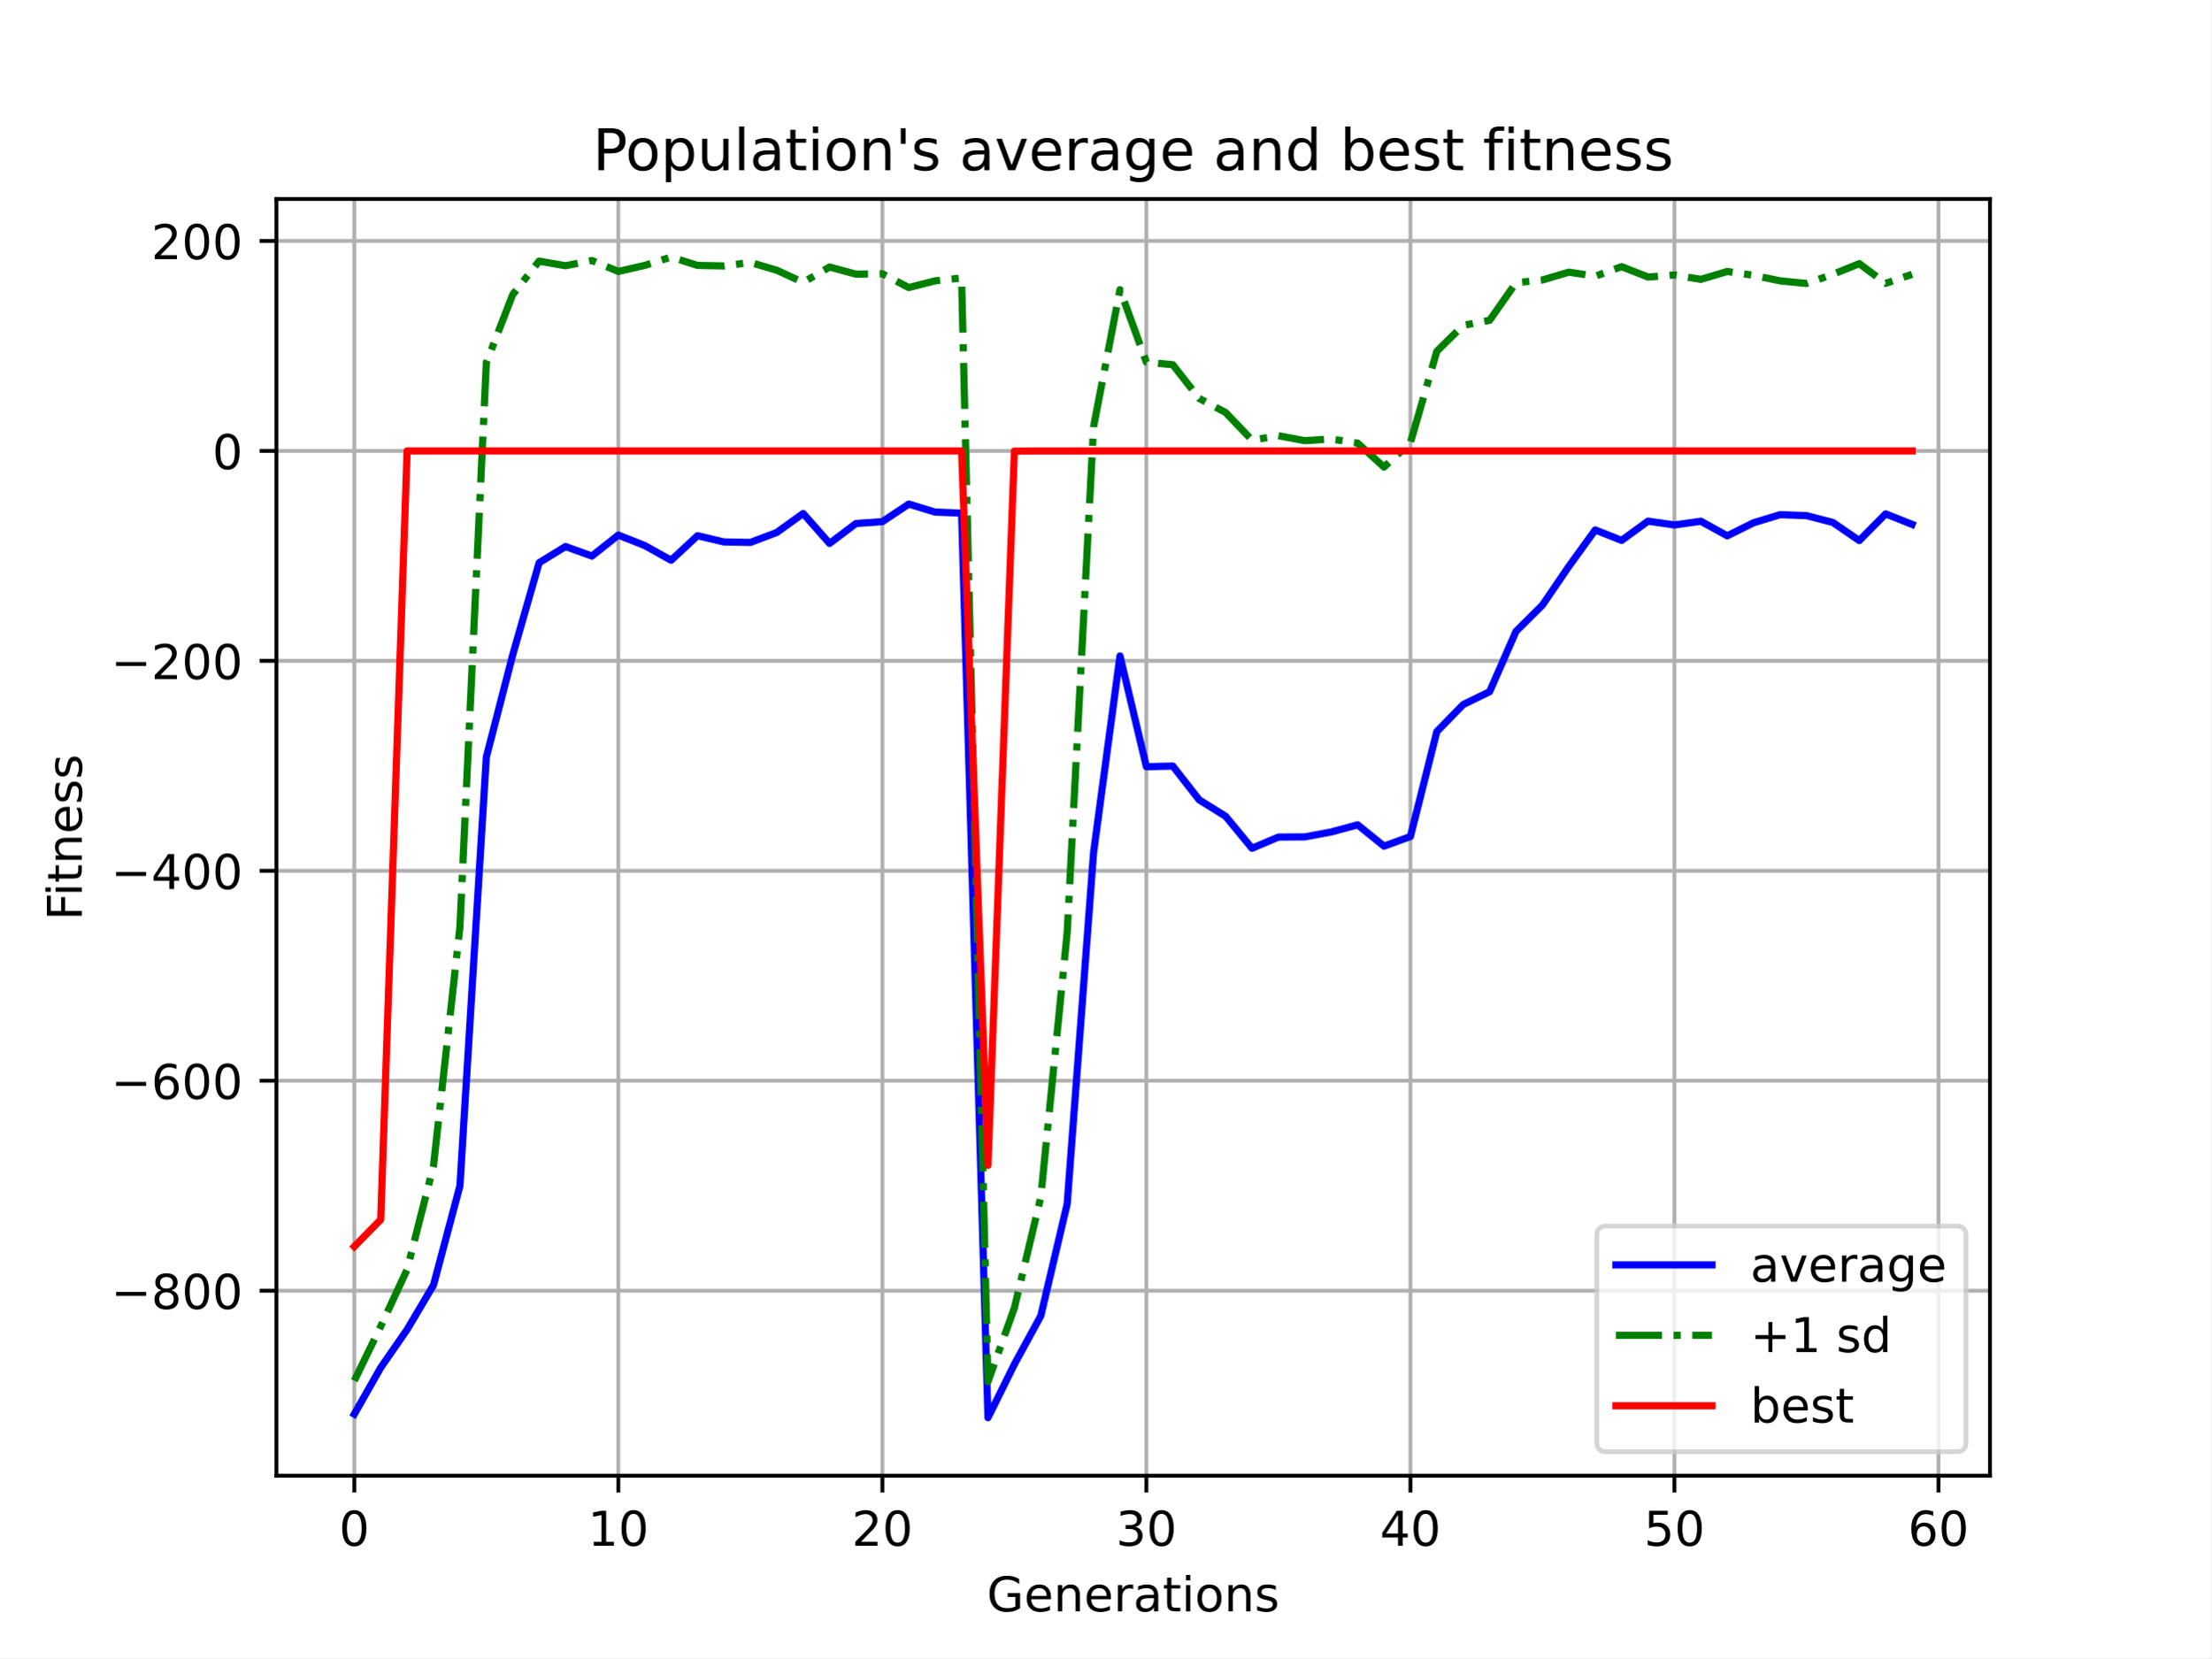
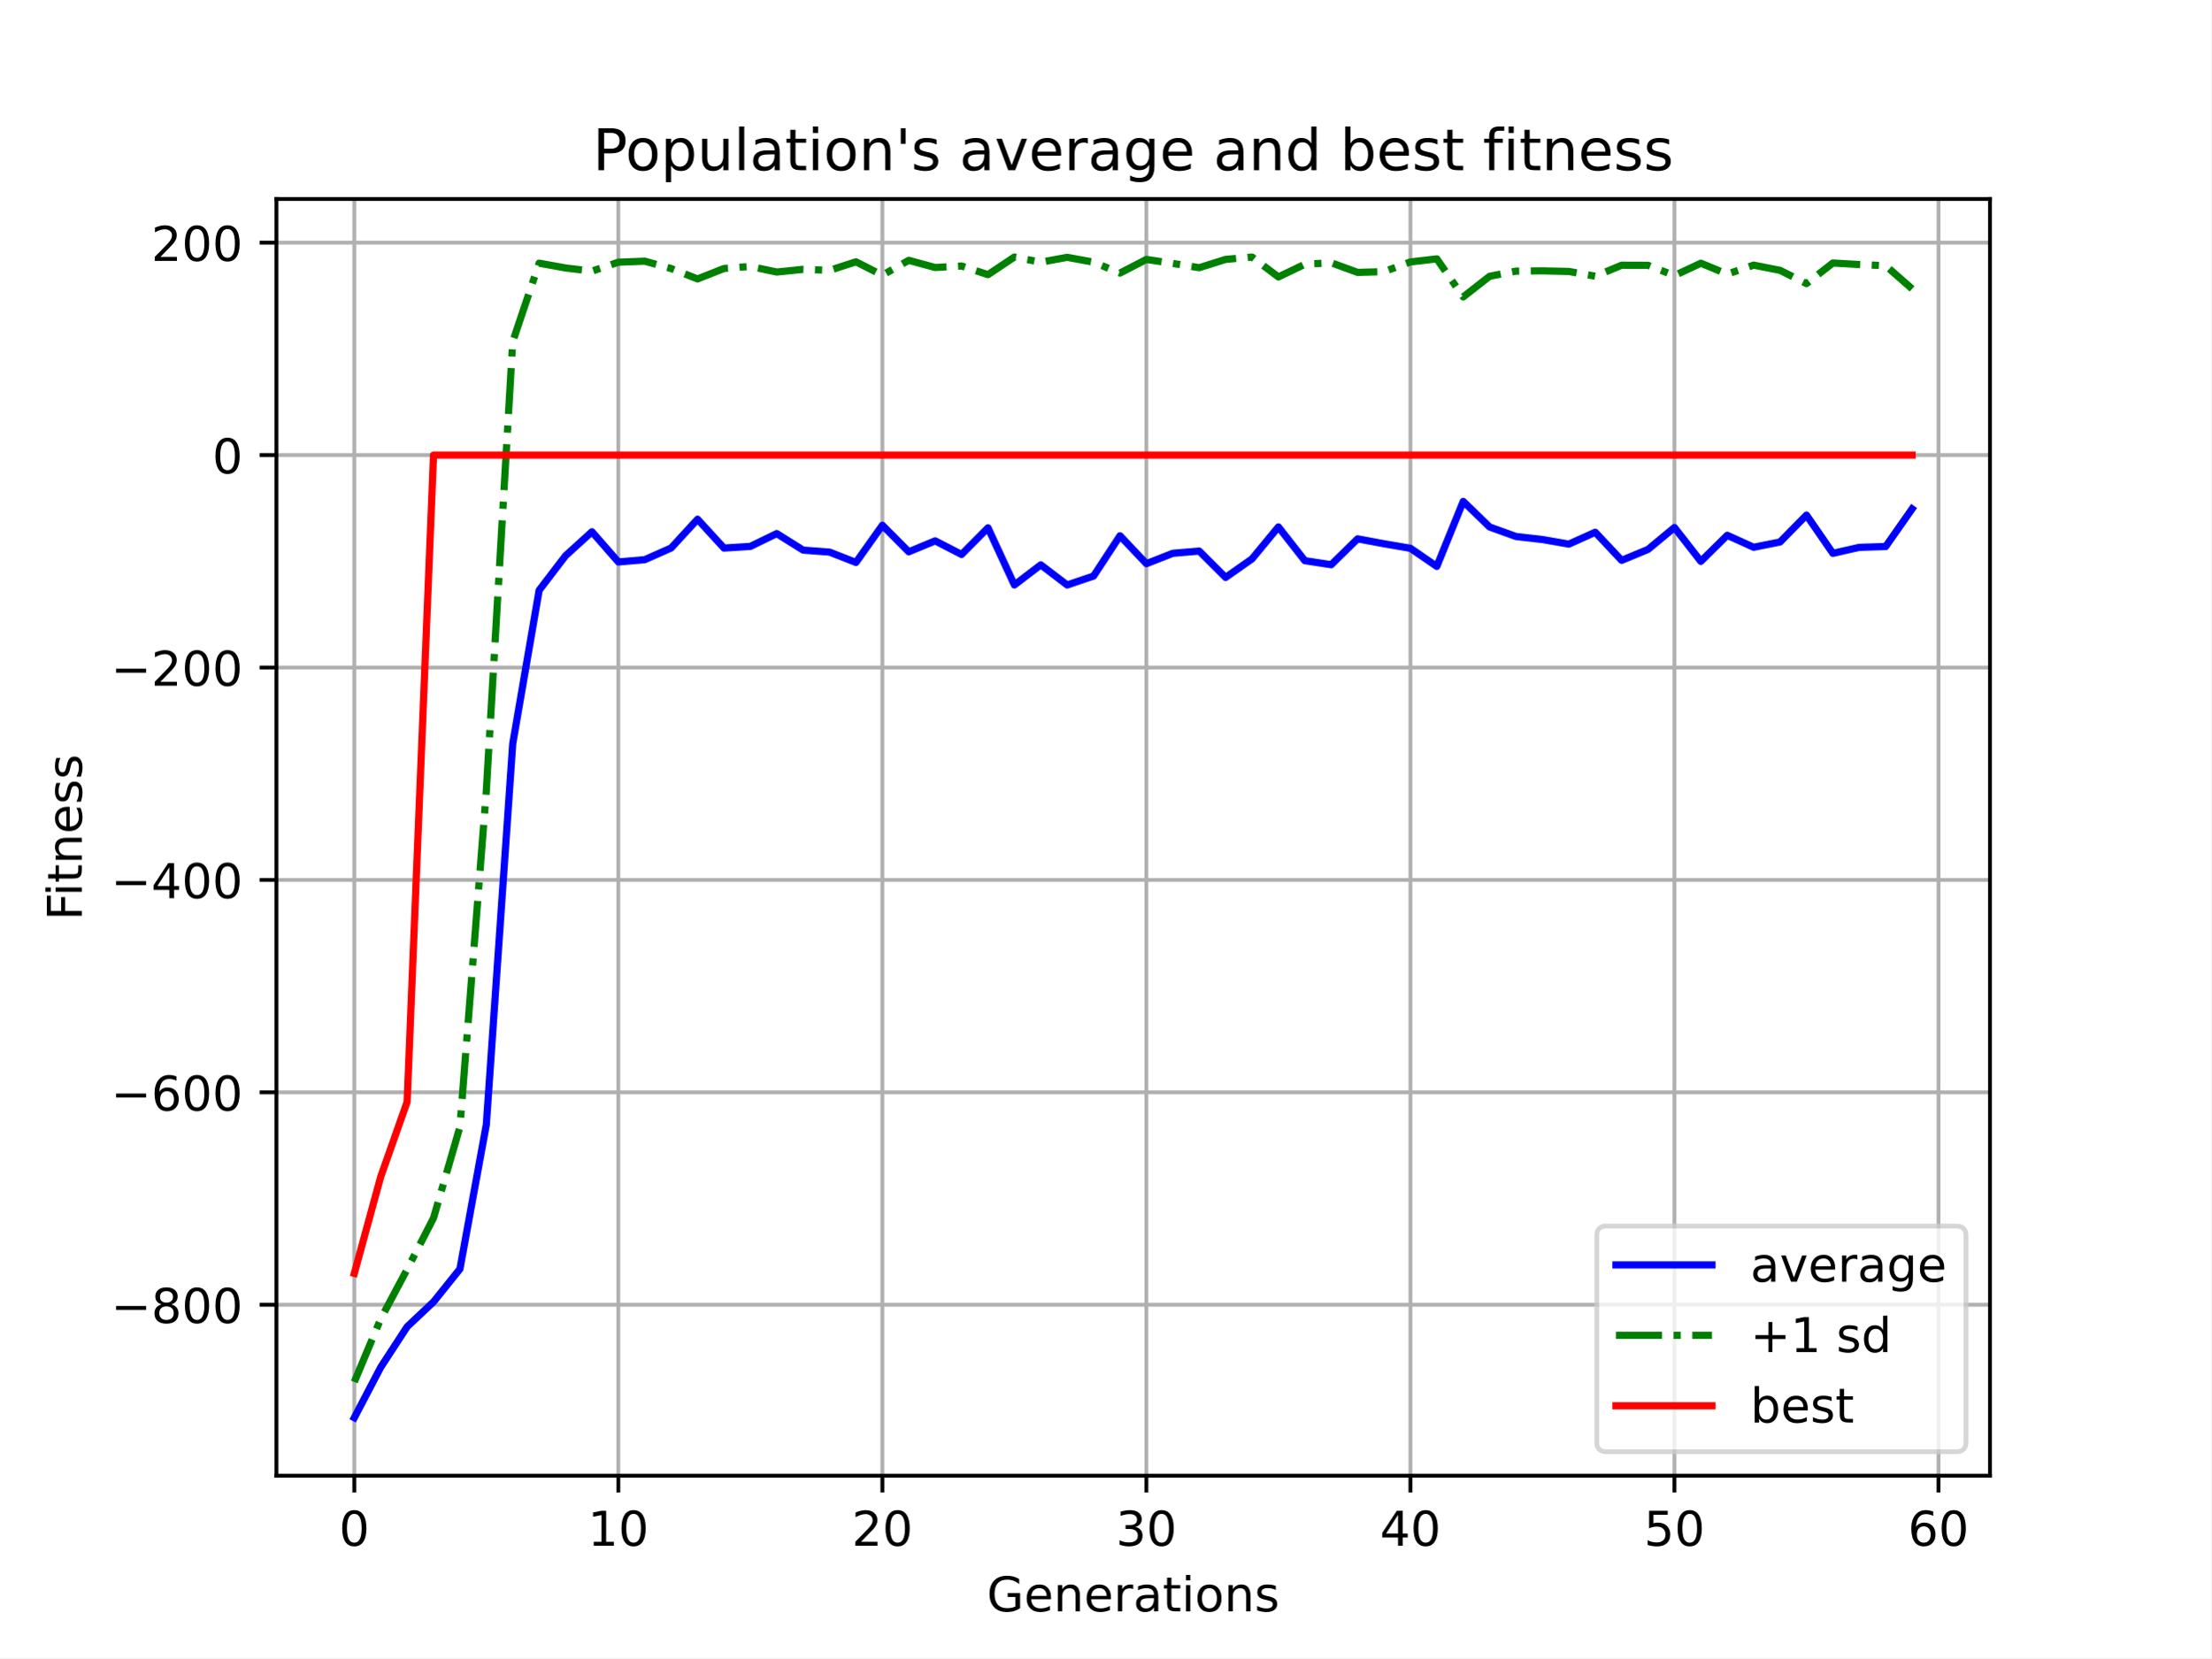
<svg xmlns="http://www.w3.org/2000/svg" xmlns:xlink="http://www.w3.org/1999/xlink" width="460.8pt" height="345.6pt" viewBox="0 0 460.8 345.6" version="1.1">
  <defs>
    <style type="text/css">*{stroke-linejoin: round; stroke-linecap: butt}</style>
  </defs>
  <g id="figure_1">
    <g id="patch_1">
      <path d="M 0 345.6  L 460.8 345.6  L 460.8 0  L 0 0  z " style="fill: #ffffff" />
    </g>
    <g id="axes_1">
      <g id="patch_2">
        <path d="M 57.6 307.584  L 414.72 307.584  L 414.72 41.472  L 57.6 41.472  z " style="fill: #ffffff" />
      </g>
      <g id="matplotlib.axis_1">
        <g id="xtick_1">
          <g id="line2d_1">
-             <path d="M 73.833 307.584  L 73.833 41.472  " clip-path="url(#p21c5457c68)" style="fill: none; stroke: #b0b0b0; stroke-width: 0.8; stroke-linecap: square" />
+             <path d="M 73.833 307.584  L 73.833 41.472  " clip-path="url(#pbc6bee95b1)" style="fill: none; stroke: #b0b0b0; stroke-width: 0.8; stroke-linecap: square" />
          </g>
          <g id="line2d_2">
            <defs>
-               <path id="m990099ace0" d="M 0 0  L 0 3.5  " style="stroke: #000000; stroke-width: 0.8" />
+               <path id="m4eeab6a198" d="M 0 0  L 0 3.5  " style="stroke: #000000; stroke-width: 0.8" />
            </defs>
            <g>
-               <use xlink:href="#m990099ace0" x="73.833" y="307.584" style="stroke: #000000; stroke-width: 0.8" />
+               <use xlink:href="#m4eeab6a198" x="73.833" y="307.584" style="stroke: #000000; stroke-width: 0.8" />
            </g>
          </g>
          <g id="text_1">
            <g transform="translate(70.65148 322.1824)scale(0.1 -0.1)">
              <defs>
                <path id="DejaVuSans-30" d="M 2034 4250  Q 1547 4250 1301 3770  Q 1056 3291 1056 2328  Q 1056 1369 1301 889  Q 1547 409 2034 409  Q 2525 409 2770 889  Q 3016 1369 3016 2328  Q 3016 3291 2770 3770  Q 2525 4250 2034 4250  z M 2034 4750  Q 2819 4750 3233 4129  Q 3647 3509 3647 2328  Q 3647 1150 3233 529  Q 2819 -91 2034 -91  Q 1250 -91 836 529  Q 422 1150 422 2328  Q 422 3509 836 4129  Q 1250 4750 2034 4750  z " transform="scale(0.015625)" />
              </defs>
              <use xlink:href="#DejaVuSans-30" />
            </g>
          </g>
        </g>
        <g id="xtick_2">
          <g id="line2d_3">
-             <path d="M 128.859 307.584  L 128.859 41.472  " clip-path="url(#p21c5457c68)" style="fill: none; stroke: #b0b0b0; stroke-width: 0.8; stroke-linecap: square" />
+             <path d="M 128.859 307.584  L 128.859 41.472  " clip-path="url(#pbc6bee95b1)" style="fill: none; stroke: #b0b0b0; stroke-width: 0.8; stroke-linecap: square" />
          </g>
          <g id="line2d_4">
            <g>
-               <use xlink:href="#m990099ace0" x="128.859" y="307.584" style="stroke: #000000; stroke-width: 0.8" />
+               <use xlink:href="#m4eeab6a198" x="128.859" y="307.584" style="stroke: #000000; stroke-width: 0.8" />
            </g>
          </g>
          <g id="text_2">
            <g transform="translate(122.4964 322.1824)scale(0.1 -0.1)">
              <defs>
                <path id="DejaVuSans-31" d="M 794 531  L 1825 531  L 1825 4091  L 703 3866  L 703 4441  L 1819 4666  L 2450 4666  L 2450 531  L 3481 531  L 3481 0  L 794 0  L 794 531  z " transform="scale(0.015625)" />
              </defs>
              <use xlink:href="#DejaVuSans-31" />
              <use xlink:href="#DejaVuSans-30" x="63.623" />
            </g>
          </g>
        </g>
        <g id="xtick_3">
          <g id="line2d_5">
-             <path d="M 183.885 307.584  L 183.885 41.472  " clip-path="url(#p21c5457c68)" style="fill: none; stroke: #b0b0b0; stroke-width: 0.8; stroke-linecap: square" />
+             <path d="M 183.885 307.584  L 183.885 41.472  " clip-path="url(#pbc6bee95b1)" style="fill: none; stroke: #b0b0b0; stroke-width: 0.8; stroke-linecap: square" />
          </g>
          <g id="line2d_6">
            <g>
-               <use xlink:href="#m990099ace0" x="183.885" y="307.584" style="stroke: #000000; stroke-width: 0.8" />
+               <use xlink:href="#m4eeab6a198" x="183.885" y="307.584" style="stroke: #000000; stroke-width: 0.8" />
            </g>
          </g>
          <g id="text_3">
            <g transform="translate(177.5226 322.1824)scale(0.1 -0.1)">
              <defs>
                <path id="DejaVuSans-32" d="M 1228 531  L 3431 531  L 3431 0  L 469 0  L 469 531  Q 828 903 1448 1529  Q 2069 2156 2228 2338  Q 2531 2678 2651 2914  Q 2772 3150 2772 3378  Q 2772 3750 2511 3984  Q 2250 4219 1831 4219  Q 1534 4219 1204 4116  Q 875 4013 500 3803  L 500 4441  Q 881 4594 1212 4672  Q 1544 4750 1819 4750  Q 2544 4750 2975 4387  Q 3406 4025 3406 3419  Q 3406 3131 3298 2873  Q 3191 2616 2906 2266  Q 2828 2175 2409 1742  Q 1991 1309 1228 531  z " transform="scale(0.015625)" />
              </defs>
              <use xlink:href="#DejaVuSans-32" />
              <use xlink:href="#DejaVuSans-30" x="63.623" />
            </g>
          </g>
        </g>
        <g id="xtick_4">
          <g id="line2d_7">
-             <path d="M 238.911 307.584  L 238.911 41.472  " clip-path="url(#p21c5457c68)" style="fill: none; stroke: #b0b0b0; stroke-width: 0.8; stroke-linecap: square" />
+             <path d="M 238.911 307.584  L 238.911 41.472  " clip-path="url(#pbc6bee95b1)" style="fill: none; stroke: #b0b0b0; stroke-width: 0.8; stroke-linecap: square" />
          </g>
          <g id="line2d_8">
            <g>
-               <use xlink:href="#m990099ace0" x="238.911" y="307.584" style="stroke: #000000; stroke-width: 0.8" />
+               <use xlink:href="#m4eeab6a198" x="238.911" y="307.584" style="stroke: #000000; stroke-width: 0.8" />
            </g>
          </g>
          <g id="text_4">
            <g transform="translate(232.5488 322.1824)scale(0.1 -0.1)">
              <defs>
                <path id="DejaVuSans-33" d="M 2597 2516  Q 3050 2419 3304 2112  Q 3559 1806 3559 1356  Q 3559 666 3084 287  Q 2609 -91 1734 -91  Q 1441 -91 1130 -33  Q 819 25 488 141  L 488 750  Q 750 597 1062 519  Q 1375 441 1716 441  Q 2309 441 2620 675  Q 2931 909 2931 1356  Q 2931 1769 2642 2001  Q 2353 2234 1838 2234  L 1294 2234  L 1294 2753  L 1863 2753  Q 2328 2753 2575 2939  Q 2822 3125 2822 3475  Q 2822 3834 2567 4026  Q 2313 4219 1838 4219  Q 1578 4219 1281 4162  Q 984 4106 628 3988  L 628 4550  Q 988 4650 1302 4700  Q 1616 4750 1894 4750  Q 2613 4750 3031 4423  Q 3450 4097 3450 3541  Q 3450 3153 3228 2886  Q 3006 2619 2597 2516  z " transform="scale(0.015625)" />
              </defs>
              <use xlink:href="#DejaVuSans-33" />
              <use xlink:href="#DejaVuSans-30" x="63.623" />
            </g>
          </g>
        </g>
        <g id="xtick_5">
          <g id="line2d_9">
-             <path d="M 293.938 307.584  L 293.938 41.472  " clip-path="url(#p21c5457c68)" style="fill: none; stroke: #b0b0b0; stroke-width: 0.8; stroke-linecap: square" />
+             <path d="M 293.938 307.584  L 293.938 41.472  " clip-path="url(#pbc6bee95b1)" style="fill: none; stroke: #b0b0b0; stroke-width: 0.8; stroke-linecap: square" />
          </g>
          <g id="line2d_10">
            <g>
-               <use xlink:href="#m990099ace0" x="293.938" y="307.584" style="stroke: #000000; stroke-width: 0.8" />
+               <use xlink:href="#m4eeab6a198" x="293.938" y="307.584" style="stroke: #000000; stroke-width: 0.8" />
            </g>
          </g>
          <g id="text_5">
            <g transform="translate(287.575 322.1824)scale(0.1 -0.1)">
              <defs>
                <path id="DejaVuSans-34" d="M 2419 4116  L 825 1625  L 2419 1625  L 2419 4116  z M 2253 4666  L 3047 4666  L 3047 1625  L 3713 1625  L 3713 1100  L 3047 1100  L 3047 0  L 2419 0  L 2419 1100  L 313 1100  L 313 1709  L 2253 4666  z " transform="scale(0.015625)" />
              </defs>
              <use xlink:href="#DejaVuSans-34" />
              <use xlink:href="#DejaVuSans-30" x="63.623" />
            </g>
          </g>
        </g>
        <g id="xtick_6">
          <g id="line2d_11">
-             <path d="M 348.964 307.584  L 348.964 41.472  " clip-path="url(#p21c5457c68)" style="fill: none; stroke: #b0b0b0; stroke-width: 0.8; stroke-linecap: square" />
+             <path d="M 348.964 307.584  L 348.964 41.472  " clip-path="url(#pbc6bee95b1)" style="fill: none; stroke: #b0b0b0; stroke-width: 0.8; stroke-linecap: square" />
          </g>
          <g id="line2d_12">
            <g>
-               <use xlink:href="#m990099ace0" x="348.964" y="307.584" style="stroke: #000000; stroke-width: 0.8" />
+               <use xlink:href="#m4eeab6a198" x="348.964" y="307.584" style="stroke: #000000; stroke-width: 0.8" />
            </g>
          </g>
          <g id="text_6">
            <g transform="translate(342.6012 322.1824)scale(0.1 -0.1)">
              <defs>
                <path id="DejaVuSans-35" d="M 691 4666  L 3169 4666  L 3169 4134  L 1269 4134  L 1269 2991  Q 1406 3038 1543 3061  Q 1681 3084 1819 3084  Q 2600 3084 3056 2656  Q 3513 2228 3513 1497  Q 3513 744 3044 326  Q 2575 -91 1722 -91  Q 1428 -91 1123 -41  Q 819 9 494 109  L 494 744  Q 775 591 1075 516  Q 1375 441 1709 441  Q 2250 441 2565 725  Q 2881 1009 2881 1497  Q 2881 1984 2565 2268  Q 2250 2553 1709 2553  Q 1456 2553 1204 2497  Q 953 2441 691 2322  L 691 4666  z " transform="scale(0.015625)" />
              </defs>
              <use xlink:href="#DejaVuSans-35" />
              <use xlink:href="#DejaVuSans-30" x="63.623" />
            </g>
          </g>
        </g>
        <g id="xtick_7">
          <g id="line2d_13">
-             <path d="M 403.99 307.584  L 403.99 41.472  " clip-path="url(#p21c5457c68)" style="fill: none; stroke: #b0b0b0; stroke-width: 0.8; stroke-linecap: square" />
+             <path d="M 403.99 307.584  L 403.99 41.472  " clip-path="url(#pbc6bee95b1)" style="fill: none; stroke: #b0b0b0; stroke-width: 0.8; stroke-linecap: square" />
          </g>
          <g id="line2d_14">
            <g>
-               <use xlink:href="#m990099ace0" x="403.99" y="307.584" style="stroke: #000000; stroke-width: 0.8" />
+               <use xlink:href="#m4eeab6a198" x="403.99" y="307.584" style="stroke: #000000; stroke-width: 0.8" />
            </g>
          </g>
          <g id="text_7">
            <g transform="translate(397.6274 322.1824)scale(0.1 -0.1)">
              <defs>
                <path id="DejaVuSans-36" d="M 2113 2584  Q 1688 2584 1439 2293  Q 1191 2003 1191 1497  Q 1191 994 1439 701  Q 1688 409 2113 409  Q 2538 409 2786 701  Q 3034 994 3034 1497  Q 3034 2003 2786 2293  Q 2538 2584 2113 2584  z M 3366 4563  L 3366 3988  Q 3128 4100 2886 4159  Q 2644 4219 2406 4219  Q 1781 4219 1451 3797  Q 1122 3375 1075 2522  Q 1259 2794 1537 2939  Q 1816 3084 2150 3084  Q 2853 3084 3261 2657  Q 3669 2231 3669 1497  Q 3669 778 3244 343  Q 2819 -91 2113 -91  Q 1303 -91 875 529  Q 447 1150 447 2328  Q 447 3434 972 4092  Q 1497 4750 2381 4750  Q 2619 4750 2861 4703  Q 3103 4656 3366 4563  z " transform="scale(0.015625)" />
              </defs>
              <use xlink:href="#DejaVuSans-36" />
              <use xlink:href="#DejaVuSans-30" x="63.623" />
            </g>
          </g>
        </g>
        <g id="text_8">
          <g transform="translate(205.6623 335.8606)scale(0.1 -0.1)">
            <defs>
              <path id="DejaVuSans-47" d="M 3809 666  L 3809 1919  L 2778 1919  L 2778 2438  L 4434 2438  L 4434 434  Q 4069 175 3628 42  Q 3188 -91 2688 -91  Q 1594 -91 976 548  Q 359 1188 359 2328  Q 359 3472 976 4111  Q 1594 4750 2688 4750  Q 3144 4750 3555 4637  Q 3966 4525 4313 4306  L 4313 3634  Q 3963 3931 3569 4081  Q 3175 4231 2741 4231  Q 1884 4231 1454 3753  Q 1025 3275 1025 2328  Q 1025 1384 1454 906  Q 1884 428 2741 428  Q 3075 428 3337 486  Q 3600 544 3809 666  z " transform="scale(0.015625)" />
              <path id="DejaVuSans-65" d="M 3597 1894  L 3597 1613  L 953 1613  Q 991 1019 1311 708  Q 1631 397 2203 397  Q 2534 397 2845 478  Q 3156 559 3463 722  L 3463 178  Q 3153 47 2828 -22  Q 2503 -91 2169 -91  Q 1331 -91 842 396  Q 353 884 353 1716  Q 353 2575 817 3079  Q 1281 3584 2069 3584  Q 2775 3584 3186 3129  Q 3597 2675 3597 1894  z M 3022 2063  Q 3016 2534 2758 2815  Q 2500 3097 2075 3097  Q 1594 3097 1305 2825  Q 1016 2553 972 2059  L 3022 2063  z " transform="scale(0.015625)" />
              <path id="DejaVuSans-6e" d="M 3513 2113  L 3513 0  L 2938 0  L 2938 2094  Q 2938 2591 2744 2837  Q 2550 3084 2163 3084  Q 1697 3084 1428 2787  Q 1159 2491 1159 1978  L 1159 0  L 581 0  L 581 3500  L 1159 3500  L 1159 2956  Q 1366 3272 1645 3428  Q 1925 3584 2291 3584  Q 2894 3584 3203 3211  Q 3513 2838 3513 2113  z " transform="scale(0.015625)" />
              <path id="DejaVuSans-72" d="M 2631 2963  Q 2534 3019 2420 3045  Q 2306 3072 2169 3072  Q 1681 3072 1420 2755  Q 1159 2438 1159 1844  L 1159 0  L 581 0  L 581 3500  L 1159 3500  L 1159 2956  Q 1341 3275 1631 3429  Q 1922 3584 2338 3584  Q 2397 3584 2469 3576  Q 2541 3569 2628 3553  L 2631 2963  z " transform="scale(0.015625)" />
              <path id="DejaVuSans-61" d="M 2194 1759  Q 1497 1759 1228 1600  Q 959 1441 959 1056  Q 959 750 1161 570  Q 1363 391 1709 391  Q 2188 391 2477 730  Q 2766 1069 2766 1631  L 2766 1759  L 2194 1759  z M 3341 1997  L 3341 0  L 2766 0  L 2766 531  Q 2569 213 2275 61  Q 1981 -91 1556 -91  Q 1019 -91 701 211  Q 384 513 384 1019  Q 384 1609 779 1909  Q 1175 2209 1959 2209  L 2766 2209  L 2766 2266  Q 2766 2663 2505 2880  Q 2244 3097 1772 3097  Q 1472 3097 1187 3025  Q 903 2953 641 2809  L 641 3341  Q 956 3463 1253 3523  Q 1550 3584 1831 3584  Q 2591 3584 2966 3190  Q 3341 2797 3341 1997  z " transform="scale(0.015625)" />
              <path id="DejaVuSans-74" d="M 1172 4494  L 1172 3500  L 2356 3500  L 2356 3053  L 1172 3053  L 1172 1153  Q 1172 725 1289 603  Q 1406 481 1766 481  L 2356 481  L 2356 0  L 1766 0  Q 1100 0 847 248  Q 594 497 594 1153  L 594 3053  L 172 3053  L 172 3500  L 594 3500  L 594 4494  L 1172 4494  z " transform="scale(0.015625)" />
              <path id="DejaVuSans-69" d="M 603 3500  L 1178 3500  L 1178 0  L 603 0  L 603 3500  z M 603 4863  L 1178 4863  L 1178 4134  L 603 4134  L 603 4863  z " transform="scale(0.015625)" />
              <path id="DejaVuSans-6f" d="M 1959 3097  Q 1497 3097 1228 2736  Q 959 2375 959 1747  Q 959 1119 1226 758  Q 1494 397 1959 397  Q 2419 397 2687 759  Q 2956 1122 2956 1747  Q 2956 2369 2687 2733  Q 2419 3097 1959 3097  z M 1959 3584  Q 2709 3584 3137 3096  Q 3566 2609 3566 1747  Q 3566 888 3137 398  Q 2709 -91 1959 -91  Q 1206 -91 779 398  Q 353 888 353 1747  Q 353 2609 779 3096  Q 1206 3584 1959 3584  z " transform="scale(0.015625)" />
              <path id="DejaVuSans-73" d="M 2834 3397  L 2834 2853  Q 2591 2978 2328 3040  Q 2066 3103 1784 3103  Q 1356 3103 1142 2972  Q 928 2841 928 2578  Q 928 2378 1081 2264  Q 1234 2150 1697 2047  L 1894 2003  Q 2506 1872 2764 1633  Q 3022 1394 3022 966  Q 3022 478 2636 193  Q 2250 -91 1575 -91  Q 1294 -91 989 -36  Q 684 19 347 128  L 347 722  Q 666 556 975 473  Q 1284 391 1588 391  Q 1994 391 2212 530  Q 2431 669 2431 922  Q 2431 1156 2273 1281  Q 2116 1406 1581 1522  L 1381 1569  Q 847 1681 609 1914  Q 372 2147 372 2553  Q 372 3047 722 3315  Q 1072 3584 1716 3584  Q 2034 3584 2315 3537  Q 2597 3491 2834 3397  z " transform="scale(0.015625)" />
            </defs>
            <use xlink:href="#DejaVuSans-47" />
            <use xlink:href="#DejaVuSans-65" x="77.49" />
            <use xlink:href="#DejaVuSans-6e" x="139.014" />
            <use xlink:href="#DejaVuSans-65" x="202.393" />
            <use xlink:href="#DejaVuSans-72" x="263.916" />
            <use xlink:href="#DejaVuSans-61" x="305.029" />
            <use xlink:href="#DejaVuSans-74" x="366.309" />
            <use xlink:href="#DejaVuSans-69" x="405.518" />
            <use xlink:href="#DejaVuSans-6f" x="433.301" />
            <use xlink:href="#DejaVuSans-6e" x="494.482" />
            <use xlink:href="#DejaVuSans-73" x="557.861" />
          </g>
        </g>
      </g>
      <g id="matplotlib.axis_2">
        <g id="ytick_1">
          <g id="line2d_15">
-             <path d="M 57.6 269.023  L 414.72 269.023  " clip-path="url(#p21c5457c68)" style="fill: none; stroke: #b0b0b0; stroke-width: 0.8; stroke-linecap: square" />
+             <path d="M 57.6 271.957  L 414.72 271.957  " clip-path="url(#pbc6bee95b1)" style="fill: none; stroke: #b0b0b0; stroke-width: 0.8; stroke-linecap: square" />
          </g>
          <g id="line2d_16">
            <defs>
-               <path id="m03c9a4ac49" d="M 0 0  L -3.5 0  " style="stroke: #000000; stroke-width: 0.8" />
+               <path id="mea96eef225" d="M 0 0  L -3.5 0  " style="stroke: #000000; stroke-width: 0.8" />
            </defs>
            <g>
-               <use xlink:href="#m03c9a4ac49" x="57.6" y="269.023" style="stroke: #000000; stroke-width: 0.8" />
+               <use xlink:href="#mea96eef225" x="57.6" y="271.957" style="stroke: #000000; stroke-width: 0.8" />
            </g>
          </g>
          <g id="text_9">
-             <g transform="translate(23.13281 272.8223)scale(0.1 -0.1)">
+             <g transform="translate(23.13281 275.7567)scale(0.1 -0.1)">
              <defs>
                <path id="DejaVuSans-2212" d="M 678 2272  L 4684 2272  L 4684 1741  L 678 1741  L 678 2272  z " transform="scale(0.015625)" />
                <path id="DejaVuSans-38" d="M 2034 2216  Q 1584 2216 1326 1975  Q 1069 1734 1069 1313  Q 1069 891 1326 650  Q 1584 409 2034 409  Q 2484 409 2743 651  Q 3003 894 3003 1313  Q 3003 1734 2745 1975  Q 2488 2216 2034 2216  z M 1403 2484  Q 997 2584 770 2862  Q 544 3141 544 3541  Q 544 4100 942 4425  Q 1341 4750 2034 4750  Q 2731 4750 3128 4425  Q 3525 4100 3525 3541  Q 3525 3141 3298 2862  Q 3072 2584 2669 2484  Q 3125 2378 3379 2068  Q 3634 1759 3634 1313  Q 3634 634 3220 271  Q 2806 -91 2034 -91  Q 1263 -91 848 271  Q 434 634 434 1313  Q 434 1759 690 2068  Q 947 2378 1403 2484  z M 1172 3481  Q 1172 3119 1398 2916  Q 1625 2713 2034 2713  Q 2441 2713 2670 2916  Q 2900 3119 2900 3481  Q 2900 3844 2670 4047  Q 2441 4250 2034 4250  Q 1625 4250 1398 4047  Q 1172 3844 1172 3481  z " transform="scale(0.015625)" />
              </defs>
              <use xlink:href="#DejaVuSans-2212" />
              <use xlink:href="#DejaVuSans-38" x="83.789" />
              <use xlink:href="#DejaVuSans-30" x="147.412" />
              <use xlink:href="#DejaVuSans-30" x="211.035" />
            </g>
          </g>
        </g>
        <g id="ytick_2">
          <g id="line2d_17">
-             <path d="M 57.6 225.261  L 414.72 225.261  " clip-path="url(#p21c5457c68)" style="fill: none; stroke: #b0b0b0; stroke-width: 0.8; stroke-linecap: square" />
+             <path d="M 57.6 227.681  L 414.72 227.681  " clip-path="url(#pbc6bee95b1)" style="fill: none; stroke: #b0b0b0; stroke-width: 0.8; stroke-linecap: square" />
          </g>
          <g id="line2d_18">
            <g>
-               <use xlink:href="#m03c9a4ac49" x="57.6" y="225.261" style="stroke: #000000; stroke-width: 0.8" />
+               <use xlink:href="#mea96eef225" x="57.6" y="227.681" style="stroke: #000000; stroke-width: 0.8" />
            </g>
          </g>
          <g id="text_10">
-             <g transform="translate(23.13281 229.0601)scale(0.1 -0.1)">
+             <g transform="translate(23.13281 231.4798)scale(0.1 -0.1)">
              <use xlink:href="#DejaVuSans-2212" />
              <use xlink:href="#DejaVuSans-36" x="83.789" />
              <use xlink:href="#DejaVuSans-30" x="147.412" />
              <use xlink:href="#DejaVuSans-30" x="211.035" />
            </g>
          </g>
        </g>
        <g id="ytick_3">
          <g id="line2d_19">
-             <path d="M 57.6 181.499  L 414.72 181.499  " clip-path="url(#p21c5457c68)" style="fill: none; stroke: #b0b0b0; stroke-width: 0.8; stroke-linecap: square" />
+             <path d="M 57.6 183.404  L 414.72 183.404  " clip-path="url(#pbc6bee95b1)" style="fill: none; stroke: #b0b0b0; stroke-width: 0.8; stroke-linecap: square" />
          </g>
          <g id="line2d_20">
            <g>
-               <use xlink:href="#m03c9a4ac49" x="57.6" y="181.499" style="stroke: #000000; stroke-width: 0.8" />
+               <use xlink:href="#mea96eef225" x="57.6" y="183.404" style="stroke: #000000; stroke-width: 0.8" />
            </g>
          </g>
          <g id="text_11">
-             <g transform="translate(23.13281 185.2979)scale(0.1 -0.1)">
+             <g transform="translate(23.13281 187.2028)scale(0.1 -0.1)">
              <use xlink:href="#DejaVuSans-2212" />
              <use xlink:href="#DejaVuSans-34" x="83.789" />
              <use xlink:href="#DejaVuSans-30" x="147.412" />
              <use xlink:href="#DejaVuSans-30" x="211.035" />
            </g>
          </g>
        </g>
        <g id="ytick_4">
          <g id="line2d_21">
-             <path d="M 57.6 137.736  L 414.72 137.736  " clip-path="url(#p21c5457c68)" style="fill: none; stroke: #b0b0b0; stroke-width: 0.8; stroke-linecap: square" />
+             <path d="M 57.6 139.127  L 414.72 139.127  " clip-path="url(#pbc6bee95b1)" style="fill: none; stroke: #b0b0b0; stroke-width: 0.8; stroke-linecap: square" />
          </g>
          <g id="line2d_22">
            <g>
-               <use xlink:href="#m03c9a4ac49" x="57.6" y="137.736" style="stroke: #000000; stroke-width: 0.8" />
+               <use xlink:href="#mea96eef225" x="57.6" y="139.127" style="stroke: #000000; stroke-width: 0.8" />
            </g>
          </g>
          <g id="text_12">
-             <g transform="translate(23.13281 141.5356)scale(0.1 -0.1)">
+             <g transform="translate(23.13281 142.9259)scale(0.1 -0.1)">
              <use xlink:href="#DejaVuSans-2212" />
              <use xlink:href="#DejaVuSans-32" x="83.789" />
              <use xlink:href="#DejaVuSans-30" x="147.412" />
              <use xlink:href="#DejaVuSans-30" x="211.035" />
            </g>
          </g>
        </g>
        <g id="ytick_5">
          <g id="line2d_23">
-             <path d="M 57.6 93.974  L 414.72 93.974  " clip-path="url(#p21c5457c68)" style="fill: none; stroke: #b0b0b0; stroke-width: 0.8; stroke-linecap: square" />
+             <path d="M 57.6 94.85  L 414.72 94.85  " clip-path="url(#pbc6bee95b1)" style="fill: none; stroke: #b0b0b0; stroke-width: 0.8; stroke-linecap: square" />
          </g>
          <g id="line2d_24">
            <g>
-               <use xlink:href="#m03c9a4ac49" x="57.6" y="93.974" style="stroke: #000000; stroke-width: 0.8" />
+               <use xlink:href="#mea96eef225" x="57.6" y="94.85" style="stroke: #000000; stroke-width: 0.8" />
            </g>
          </g>
          <g id="text_13">
-             <g transform="translate(44.2375 97.77343)scale(0.1 -0.1)">
+             <g transform="translate(44.2375 98.64904)scale(0.1 -0.1)">
              <use xlink:href="#DejaVuSans-30" />
            </g>
          </g>
        </g>
        <g id="ytick_6">
          <g id="line2d_25">
-             <path d="M 57.6 50.212  L 414.72 50.212  " clip-path="url(#p21c5457c68)" style="fill: none; stroke: #b0b0b0; stroke-width: 0.8; stroke-linecap: square" />
+             <path d="M 57.6 50.573  L 414.72 50.573  " clip-path="url(#pbc6bee95b1)" style="fill: none; stroke: #b0b0b0; stroke-width: 0.8; stroke-linecap: square" />
          </g>
          <g id="line2d_26">
            <g>
-               <use xlink:href="#m03c9a4ac49" x="57.6" y="50.212" style="stroke: #000000; stroke-width: 0.8" />
+               <use xlink:href="#mea96eef225" x="57.6" y="50.573" style="stroke: #000000; stroke-width: 0.8" />
            </g>
          </g>
          <g id="text_14">
-             <g transform="translate(31.5125 54.0112)scale(0.1 -0.1)">
+             <g transform="translate(31.5125 54.37214)scale(0.1 -0.1)">
              <use xlink:href="#DejaVuSans-32" />
              <use xlink:href="#DejaVuSans-30" x="63.623" />
              <use xlink:href="#DejaVuSans-30" x="127.246" />
            </g>
          </g>
        </g>
        <g id="text_15">
          <g transform="translate(17.05313 191.8452)rotate(-90)scale(0.1 -0.1)">
            <defs>
              <path id="DejaVuSans-46" d="M 628 4666  L 3309 4666  L 3309 4134  L 1259 4134  L 1259 2759  L 3109 2759  L 3109 2228  L 1259 2228  L 1259 0  L 628 0  L 628 4666  z " transform="scale(0.015625)" />
            </defs>
            <use xlink:href="#DejaVuSans-46" />
            <use xlink:href="#DejaVuSans-69" x="50.27" />
            <use xlink:href="#DejaVuSans-74" x="78.053" />
            <use xlink:href="#DejaVuSans-6e" x="117.262" />
            <use xlink:href="#DejaVuSans-65" x="180.641" />
            <use xlink:href="#DejaVuSans-73" x="242.164" />
            <use xlink:href="#DejaVuSans-73" x="294.264" />
          </g>
        </g>
      </g>
      <g id="line2d_27">
-         <path d="M 73.833 294.742  L 79.335 285.061  L 84.838 277.118  L 90.341 267.837  L 95.843 247.169  L 101.346 157.806  L 106.848 136.486  L 112.351 117.285  L 117.854 113.909  L 123.356 115.89  L 128.859 111.522  L 134.362 113.7  L 139.864 116.77  L 145.367 111.652  L 150.869 112.955  L 156.372 113.058  L 161.875 110.978  L 167.377 107.023  L 172.88 113.264  L 178.382 109.109  L 183.885 108.731  L 189.388 105.059  L 194.89 106.733  L 200.393 106.944  L 205.896 295.488  L 211.398 284.359  L 216.901 274.274  L 222.403 250.922  L 227.906 177.661  L 233.409 136.722  L 238.911 159.809  L 244.414 159.67  L 249.917 166.718  L 255.419 170.135  L 260.922 176.807  L 266.424 174.471  L 271.927 174.433  L 277.43 173.405  L 282.932 171.916  L 288.435 176.359  L 293.938 174.36  L 299.44 152.485  L 304.943 146.841  L 310.445 144.162  L 315.948 131.585  L 321.451 126.119  L 326.953 118.056  L 332.456 110.456  L 337.958 112.629  L 343.461 108.618  L 348.964 109.409  L 354.466 108.638  L 359.969 111.676  L 365.472 108.944  L 370.974 107.274  L 376.477 107.466  L 381.979 108.891  L 387.482 112.666  L 392.985 107.102  L 398.487 109.291  " clip-path="url(#p21c5457c68)" style="fill: none; stroke: #0000ff; stroke-width: 1.5; stroke-linecap: square" />
+         <path d="M 73.833 295.488  L 79.335 284.979  L 84.838 276.54  L 90.341 271.355  L 95.843 264.496  L 101.346 234.39  L 106.848 155.018  L 112.351 123.03  L 117.854 115.831  L 123.356 110.833  L 128.859 117.125  L 134.362 116.654  L 139.864 114.215  L 145.367 108.22  L 150.869 114.228  L 156.372 113.886  L 161.875 111.213  L 167.377 114.659  L 172.88 115.071  L 178.382 117.225  L 183.885 109.477  L 189.388 115.008  L 194.89 112.726  L 200.393 115.56  L 205.896 110.008  L 211.398 121.919  L 216.901 117.727  L 222.403 121.923  L 227.906 120.062  L 233.409 111.666  L 238.911 117.483  L 244.414 115.322  L 249.917 114.854  L 255.419 120.353  L 260.922 116.487  L 266.424 109.823  L 271.927 116.856  L 277.43 117.698  L 282.932 112.306  L 288.435 113.331  L 293.938 114.276  L 299.44 118.053  L 304.943 104.51  L 310.445 109.836  L 315.948 111.821  L 321.451 112.447  L 326.953 113.408  L 332.456 110.931  L 337.958 116.789  L 343.461 114.506  L 348.964 109.944  L 354.466 116.996  L 359.969 111.568  L 365.472 114.061  L 370.974 112.959  L 376.477 107.354  L 381.979 115.325  L 387.482 114.079  L 392.985 113.911  L 398.487 106.063  " clip-path="url(#pbc6bee95b1)" style="fill: none; stroke: #0000ff; stroke-width: 1.5; stroke-linecap: square" />
      </g>
      <g id="line2d_28">
-         <path d="M 73.833 287.787  L 79.335 276.457  L 84.838 264.615  L 90.341 242.954  L 95.843 193.196  L 101.346 75.594  L 106.848 61.385  L 112.351 54.417  L 117.854 55.382  L 123.356 54.291  L 128.859 56.574  L 134.362 55.313  L 139.864 53.568  L 145.367 55.315  L 150.869 55.428  L 156.372 54.697  L 161.875 56.314  L 167.377 58.857  L 172.88 55.647  L 178.382 57.136  L 183.885 57.056  L 189.388 59.927  L 194.89 58.529  L 200.393 57.942  L 205.896 287.991  L 211.398 272.611  L 216.901 249.526  L 222.403 194.368  L 227.906 88.929  L 233.409 60.374  L 238.911 75.489  L 244.414 76.014  L 249.917 83.041  L 255.419 85.975  L 260.922 91.725  L 266.424 90.812  L 271.927 91.844  L 277.43 91.496  L 282.932 92.35  L 288.435 97.348  L 293.938 92.269  L 299.44 73.214  L 304.943 67.809  L 310.445 66.756  L 315.948 58.916  L 321.451 58.348  L 326.953 56.721  L 332.456 57.564  L 337.958 55.575  L 343.461 57.739  L 348.964 57.307  L 354.466 58.223  L 359.969 56.577  L 365.472 57.384  L 370.974 58.534  L 376.477 59.079  L 381.979 57.175  L 387.482 54.947  L 392.985 59.055  L 398.487 57.17  " clip-path="url(#p21c5457c68)" style="fill: none; stroke-dasharray: 9.6,2.4,1.5,2.4; stroke-dashoffset: 0; stroke: #008000; stroke-width: 1.5" />
+         <path d="M 73.833 288.041  L 79.335 274.901  L 84.838 264.571  L 90.341 253.87  L 95.843 234.877  L 101.346 164.79  L 106.848 71.207  L 112.351 54.847  L 117.854 55.846  L 123.356 56.508  L 128.859 54.646  L 134.362 54.426  L 139.864 55.962  L 145.367 58.133  L 150.869 55.958  L 156.372 55.522  L 161.875 56.694  L 167.377 56.13  L 172.88 56.347  L 178.382 54.56  L 183.885 57.357  L 189.388 54.251  L 194.89 55.754  L 200.393 55.437  L 205.896 57.242  L 211.398 53.568  L 216.901 54.64  L 222.403 53.63  L 227.906 54.634  L 233.409 56.911  L 238.911 54.064  L 244.414 54.898  L 249.917 55.793  L 255.419 54.06  L 260.922 53.577  L 266.424 57.72  L 271.927 55.072  L 277.43 54.763  L 282.932 56.77  L 288.435 56.614  L 293.938 54.587  L 299.44 53.952  L 304.943 61.881  L 310.445 57.578  L 315.948 56.503  L 321.451 56.448  L 326.953 56.572  L 332.456 57.563  L 337.958 55.275  L 343.461 55.294  L 348.964 57.431  L 354.466 54.858  L 359.969 57.124  L 365.472 55.256  L 370.974 56.343  L 376.477 59.107  L 381.979 54.808  L 387.482 55.133  L 392.985 55.373  L 398.487 60.201  " clip-path="url(#pbc6bee95b1)" style="fill: none; stroke-dasharray: 9.6,2.4,1.5,2.4; stroke-dashoffset: 0; stroke: #008000; stroke-width: 1.5" />
      </g>
      <g id="line2d_29">
-         <path d="M 73.833 259.815  L 79.335 254.212  L 84.838 93.974  L 90.341 93.974  L 95.843 93.974  L 101.346 93.974  L 106.848 93.974  L 112.351 93.974  L 117.854 93.974  L 123.356 93.974  L 128.859 93.976  L 134.362 93.976  L 139.864 93.976  L 145.367 93.976  L 150.869 93.976  L 156.372 93.976  L 161.875 93.976  L 167.377 93.976  L 172.88 93.976  L 178.382 93.976  L 183.885 93.983  L 189.388 93.983  L 194.89 93.983  L 200.393 93.983  L 205.896 242.89  L 211.398 94.027  L 216.901 93.986  L 222.403 93.986  L 227.906 93.983  L 233.409 93.983  L 238.911 93.976  L 244.414 93.976  L 249.917 93.976  L 255.419 93.976  L 260.922 93.976  L 266.424 93.976  L 271.927 93.976  L 277.43 93.976  L 282.932 93.976  L 288.435 93.976  L 293.938 93.975  L 299.44 93.975  L 304.943 93.975  L 310.445 93.975  L 315.948 93.975  L 321.451 93.975  L 326.953 93.975  L 332.456 93.975  L 337.958 93.975  L 343.461 93.975  L 348.964 93.984  L 354.466 93.984  L 359.969 93.984  L 365.472 93.984  L 370.974 93.984  L 376.477 93.984  L 381.979 93.984  L 387.482 93.984  L 392.985 93.984  L 398.487 93.984  " clip-path="url(#p21c5457c68)" style="fill: none; stroke: #ff0000; stroke-width: 1.5; stroke-linecap: square" />
+         <path d="M 73.833 265.415  L 79.335 245.272  L 84.838 229.671  L 90.341 94.85  L 95.843 94.85  L 101.346 94.85  L 106.848 94.85  L 112.351 94.85  L 117.854 94.85  L 123.356 94.85  L 128.859 94.85  L 134.362 94.85  L 139.864 94.85  L 145.367 94.85  L 150.869 94.85  L 156.372 94.85  L 161.875 94.85  L 167.377 94.85  L 172.88 94.85  L 178.382 94.85  L 183.885 94.851  L 189.388 94.851  L 194.89 94.851  L 200.393 94.851  L 205.896 94.851  L 211.398 94.851  L 216.901 94.851  L 222.403 94.851  L 227.906 94.851  L 233.409 94.851  L 238.911 94.851  L 244.414 94.851  L 249.917 94.851  L 255.419 94.851  L 260.922 94.851  L 266.424 94.851  L 271.927 94.851  L 277.43 94.851  L 282.932 94.851  L 288.435 94.851  L 293.938 94.852  L 299.44 94.852  L 304.943 94.852  L 310.445 94.852  L 315.948 94.852  L 321.451 94.852  L 326.953 94.852  L 332.456 94.852  L 337.958 94.852  L 343.461 94.852  L 348.964 94.854  L 354.466 94.854  L 359.969 94.854  L 365.472 94.854  L 370.974 94.854  L 376.477 94.854  L 381.979 94.854  L 387.482 94.854  L 392.985 94.854  L 398.487 94.854  " clip-path="url(#pbc6bee95b1)" style="fill: none; stroke: #ff0000; stroke-width: 1.5; stroke-linecap: square" />
      </g>
      <g id="patch_3">
        <path d="M 57.6 307.584  L 57.6 41.472  " style="fill: none; stroke: #000000; stroke-width: 0.8; stroke-linejoin: miter; stroke-linecap: square" />
      </g>
      <g id="patch_4">
        <path d="M 414.72 307.584  L 414.72 41.472  " style="fill: none; stroke: #000000; stroke-width: 0.8; stroke-linejoin: miter; stroke-linecap: square" />
      </g>
      <g id="patch_5">
        <path d="M 57.6 307.584  L 414.72 307.584  " style="fill: none; stroke: #000000; stroke-width: 0.8; stroke-linejoin: miter; stroke-linecap: square" />
      </g>
      <g id="patch_6">
        <path d="M 57.6 41.472  L 414.72 41.472  " style="fill: none; stroke: #000000; stroke-width: 0.8; stroke-linejoin: miter; stroke-linecap: square" />
      </g>
      <g id="text_16">
        <g transform="translate(123.5297 35.472)scale(0.12 -0.12)">
          <defs>
            <path id="DejaVuSans-50" d="M 1259 4147  L 1259 2394  L 2053 2394  Q 2494 2394 2734 2622  Q 2975 2850 2975 3272  Q 2975 3691 2734 3919  Q 2494 4147 2053 4147  L 1259 4147  z M 628 4666  L 2053 4666  Q 2838 4666 3239 4311  Q 3641 3956 3641 3272  Q 3641 2581 3239 2228  Q 2838 1875 2053 1875  L 1259 1875  L 1259 0  L 628 0  L 628 4666  z " transform="scale(0.015625)" />
            <path id="DejaVuSans-70" d="M 1159 525  L 1159 -1331  L 581 -1331  L 581 3500  L 1159 3500  L 1159 2969  Q 1341 3281 1617 3432  Q 1894 3584 2278 3584  Q 2916 3584 3314 3078  Q 3713 2572 3713 1747  Q 3713 922 3314 415  Q 2916 -91 2278 -91  Q 1894 -91 1617 61  Q 1341 213 1159 525  z M 3116 1747  Q 3116 2381 2855 2742  Q 2594 3103 2138 3103  Q 1681 3103 1420 2742  Q 1159 2381 1159 1747  Q 1159 1113 1420 752  Q 1681 391 2138 391  Q 2594 391 2855 752  Q 3116 1113 3116 1747  z " transform="scale(0.015625)" />
            <path id="DejaVuSans-75" d="M 544 1381  L 544 3500  L 1119 3500  L 1119 1403  Q 1119 906 1312 657  Q 1506 409 1894 409  Q 2359 409 2629 706  Q 2900 1003 2900 1516  L 2900 3500  L 3475 3500  L 3475 0  L 2900 0  L 2900 538  Q 2691 219 2414 64  Q 2138 -91 1772 -91  Q 1169 -91 856 284  Q 544 659 544 1381  z M 1991 3584  L 1991 3584  z " transform="scale(0.015625)" />
            <path id="DejaVuSans-6c" d="M 603 4863  L 1178 4863  L 1178 0  L 603 0  L 603 4863  z " transform="scale(0.015625)" />
            <path id="DejaVuSans-27" d="M 1147 4666  L 1147 2931  L 616 2931  L 616 4666  L 1147 4666  z " transform="scale(0.015625)" />
            <path id="DejaVuSans-20" transform="scale(0.015625)" />
            <path id="DejaVuSans-76" d="M 191 3500  L 800 3500  L 1894 563  L 2988 3500  L 3597 3500  L 2284 0  L 1503 0  L 191 3500  z " transform="scale(0.015625)" />
            <path id="DejaVuSans-67" d="M 2906 1791  Q 2906 2416 2648 2759  Q 2391 3103 1925 3103  Q 1463 3103 1205 2759  Q 947 2416 947 1791  Q 947 1169 1205 825  Q 1463 481 1925 481  Q 2391 481 2648 825  Q 2906 1169 2906 1791  z M 3481 434  Q 3481 -459 3084 -895  Q 2688 -1331 1869 -1331  Q 1566 -1331 1297 -1286  Q 1028 -1241 775 -1147  L 775 -588  Q 1028 -725 1275 -790  Q 1522 -856 1778 -856  Q 2344 -856 2625 -561  Q 2906 -266 2906 331  L 2906 616  Q 2728 306 2450 153  Q 2172 0 1784 0  Q 1141 0 747 490  Q 353 981 353 1791  Q 353 2603 747 3093  Q 1141 3584 1784 3584  Q 2172 3584 2450 3431  Q 2728 3278 2906 2969  L 2906 3500  L 3481 3500  L 3481 434  z " transform="scale(0.015625)" />
            <path id="DejaVuSans-64" d="M 2906 2969  L 2906 4863  L 3481 4863  L 3481 0  L 2906 0  L 2906 525  Q 2725 213 2448 61  Q 2172 -91 1784 -91  Q 1150 -91 751 415  Q 353 922 353 1747  Q 353 2572 751 3078  Q 1150 3584 1784 3584  Q 2172 3584 2448 3432  Q 2725 3281 2906 2969  z M 947 1747  Q 947 1113 1208 752  Q 1469 391 1925 391  Q 2381 391 2643 752  Q 2906 1113 2906 1747  Q 2906 2381 2643 2742  Q 2381 3103 1925 3103  Q 1469 3103 1208 2742  Q 947 2381 947 1747  z " transform="scale(0.015625)" />
            <path id="DejaVuSans-62" d="M 3116 1747  Q 3116 2381 2855 2742  Q 2594 3103 2138 3103  Q 1681 3103 1420 2742  Q 1159 2381 1159 1747  Q 1159 1113 1420 752  Q 1681 391 2138 391  Q 2594 391 2855 752  Q 3116 1113 3116 1747  z M 1159 2969  Q 1341 3281 1617 3432  Q 1894 3584 2278 3584  Q 2916 3584 3314 3078  Q 3713 2572 3713 1747  Q 3713 922 3314 415  Q 2916 -91 2278 -91  Q 1894 -91 1617 61  Q 1341 213 1159 525  L 1159 0  L 581 0  L 581 4863  L 1159 4863  L 1159 2969  z " transform="scale(0.015625)" />
            <path id="DejaVuSans-66" d="M 2375 4863  L 2375 4384  L 1825 4384  Q 1516 4384 1395 4259  Q 1275 4134 1275 3809  L 1275 3500  L 2222 3500  L 2222 3053  L 1275 3053  L 1275 0  L 697 0  L 697 3053  L 147 3053  L 147 3500  L 697 3500  L 697 3744  Q 697 4328 969 4595  Q 1241 4863 1831 4863  L 2375 4863  z " transform="scale(0.015625)" />
          </defs>
          <use xlink:href="#DejaVuSans-50" />
          <use xlink:href="#DejaVuSans-6f" x="56.678" />
          <use xlink:href="#DejaVuSans-70" x="117.859" />
          <use xlink:href="#DejaVuSans-75" x="181.336" />
          <use xlink:href="#DejaVuSans-6c" x="244.715" />
          <use xlink:href="#DejaVuSans-61" x="272.498" />
          <use xlink:href="#DejaVuSans-74" x="333.777" />
          <use xlink:href="#DejaVuSans-69" x="372.986" />
          <use xlink:href="#DejaVuSans-6f" x="400.77" />
          <use xlink:href="#DejaVuSans-6e" x="461.951" />
          <use xlink:href="#DejaVuSans-27" x="525.33" />
          <use xlink:href="#DejaVuSans-73" x="552.82" />
          <use xlink:href="#DejaVuSans-20" x="604.92" />
          <use xlink:href="#DejaVuSans-61" x="636.707" />
          <use xlink:href="#DejaVuSans-76" x="697.986" />
          <use xlink:href="#DejaVuSans-65" x="757.166" />
          <use xlink:href="#DejaVuSans-72" x="818.689" />
          <use xlink:href="#DejaVuSans-61" x="859.803" />
          <use xlink:href="#DejaVuSans-67" x="921.082" />
          <use xlink:href="#DejaVuSans-65" x="984.559" />
          <use xlink:href="#DejaVuSans-20" x="1046.082" />
          <use xlink:href="#DejaVuSans-61" x="1077.869" />
          <use xlink:href="#DejaVuSans-6e" x="1139.148" />
          <use xlink:href="#DejaVuSans-64" x="1202.527" />
          <use xlink:href="#DejaVuSans-20" x="1266.004" />
          <use xlink:href="#DejaVuSans-62" x="1297.791" />
          <use xlink:href="#DejaVuSans-65" x="1361.268" />
          <use xlink:href="#DejaVuSans-73" x="1422.791" />
          <use xlink:href="#DejaVuSans-74" x="1474.891" />
          <use xlink:href="#DejaVuSans-20" x="1514.1" />
          <use xlink:href="#DejaVuSans-66" x="1545.887" />
          <use xlink:href="#DejaVuSans-69" x="1581.092" />
          <use xlink:href="#DejaVuSans-74" x="1608.875" />
          <use xlink:href="#DejaVuSans-6e" x="1648.084" />
          <use xlink:href="#DejaVuSans-65" x="1711.463" />
          <use xlink:href="#DejaVuSans-73" x="1772.986" />
          <use xlink:href="#DejaVuSans-73" x="1825.086" />
        </g>
      </g>
      <g id="legend_1">
        <g id="patch_7">
          <path d="M 334.779 302.584  L 407.72 302.584  Q 409.72 302.584 409.72 300.584  L 409.72 257.55  Q 409.72 255.55 407.72 255.55  L 334.779 255.55  Q 332.779 255.55 332.779 257.55  L 332.779 300.584  Q 332.779 302.584 334.779 302.584  z " style="fill: #ffffff; opacity: 0.8; stroke: #cccccc; stroke-linejoin: miter" />
        </g>
        <g id="line2d_30">
          <path d="M 336.779 263.648  L 346.779 263.648  L 356.779 263.648  " style="fill: none; stroke: #0000ff; stroke-width: 1.5; stroke-linecap: square" />
        </g>
        <g id="text_17">
          <g transform="translate(364.7794 267.1481)scale(0.1 -0.1)">
            <use xlink:href="#DejaVuSans-61" />
            <use xlink:href="#DejaVuSans-76" x="61.279" />
            <use xlink:href="#DejaVuSans-65" x="120.459" />
            <use xlink:href="#DejaVuSans-72" x="181.982" />
            <use xlink:href="#DejaVuSans-61" x="223.096" />
            <use xlink:href="#DejaVuSans-67" x="284.375" />
            <use xlink:href="#DejaVuSans-65" x="347.852" />
          </g>
        </g>
        <g id="line2d_31">
          <path d="M 336.779 278.326  L 346.779 278.326  L 356.779 278.326  " style="fill: none; stroke-dasharray: 9.6,2.4,1.5,2.4; stroke-dashoffset: 0; stroke: #008000; stroke-width: 1.5" />
        </g>
        <g id="text_18">
          <g transform="translate(364.7794 281.8262)scale(0.1 -0.1)">
            <defs>
              <path id="DejaVuSans-2b" d="M 2944 4013  L 2944 2272  L 4684 2272  L 4684 1741  L 2944 1741  L 2944 0  L 2419 0  L 2419 1741  L 678 1741  L 678 2272  L 2419 2272  L 2419 4013  L 2944 4013  z " transform="scale(0.015625)" />
            </defs>
            <use xlink:href="#DejaVuSans-2b" />
            <use xlink:href="#DejaVuSans-31" x="83.789" />
            <use xlink:href="#DejaVuSans-20" x="147.412" />
            <use xlink:href="#DejaVuSans-73" x="179.199" />
            <use xlink:href="#DejaVuSans-64" x="231.299" />
          </g>
        </g>
        <g id="line2d_32">
          <path d="M 336.779 293.004  L 346.779 293.004  L 356.779 293.004  " style="fill: none; stroke: #ff0000; stroke-width: 1.5; stroke-linecap: square" />
        </g>
        <g id="text_19">
          <g transform="translate(364.7794 296.5043)scale(0.1 -0.1)">
            <use xlink:href="#DejaVuSans-62" />
            <use xlink:href="#DejaVuSans-65" x="63.477" />
            <use xlink:href="#DejaVuSans-73" x="125" />
            <use xlink:href="#DejaVuSans-74" x="177.1" />
          </g>
        </g>
      </g>
    </g>
  </g>
  <defs>
-     <clipPath id="p21c5457c68">
+     <clipPath id="pbc6bee95b1">
      <rect x="57.6" y="41.472" width="357.12" height="266.112" />
    </clipPath>
  </defs>
</svg>
